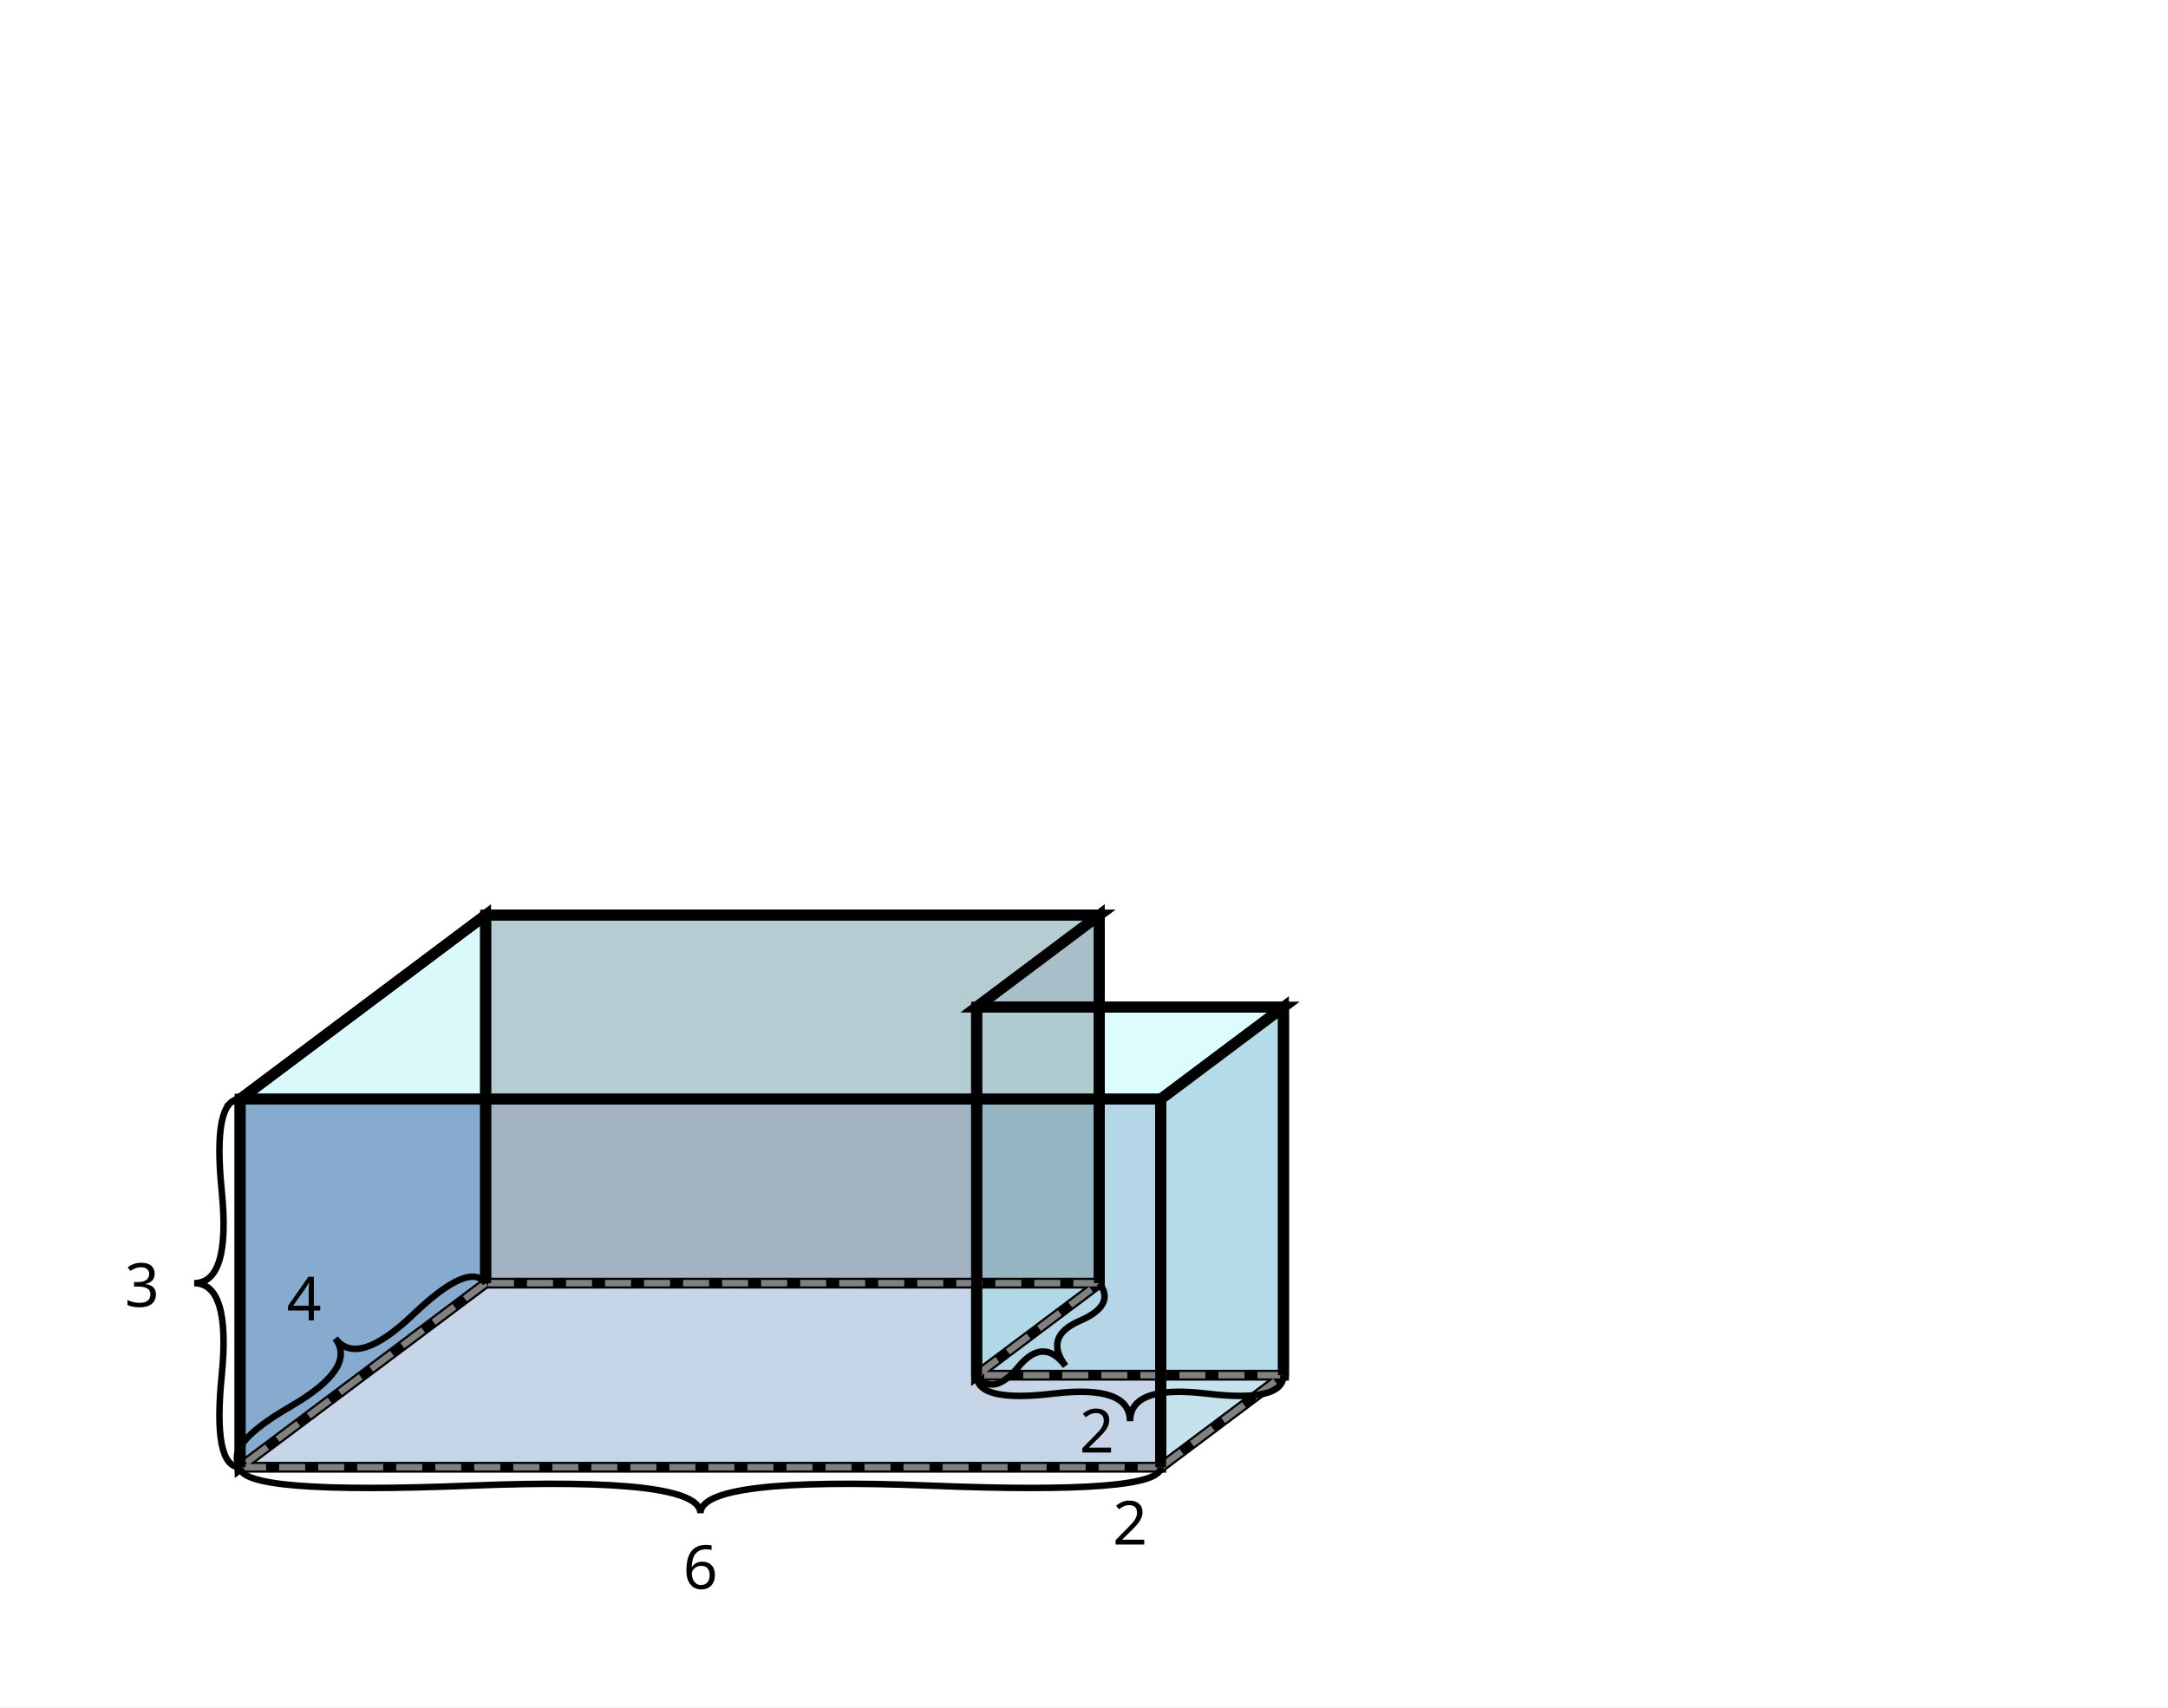
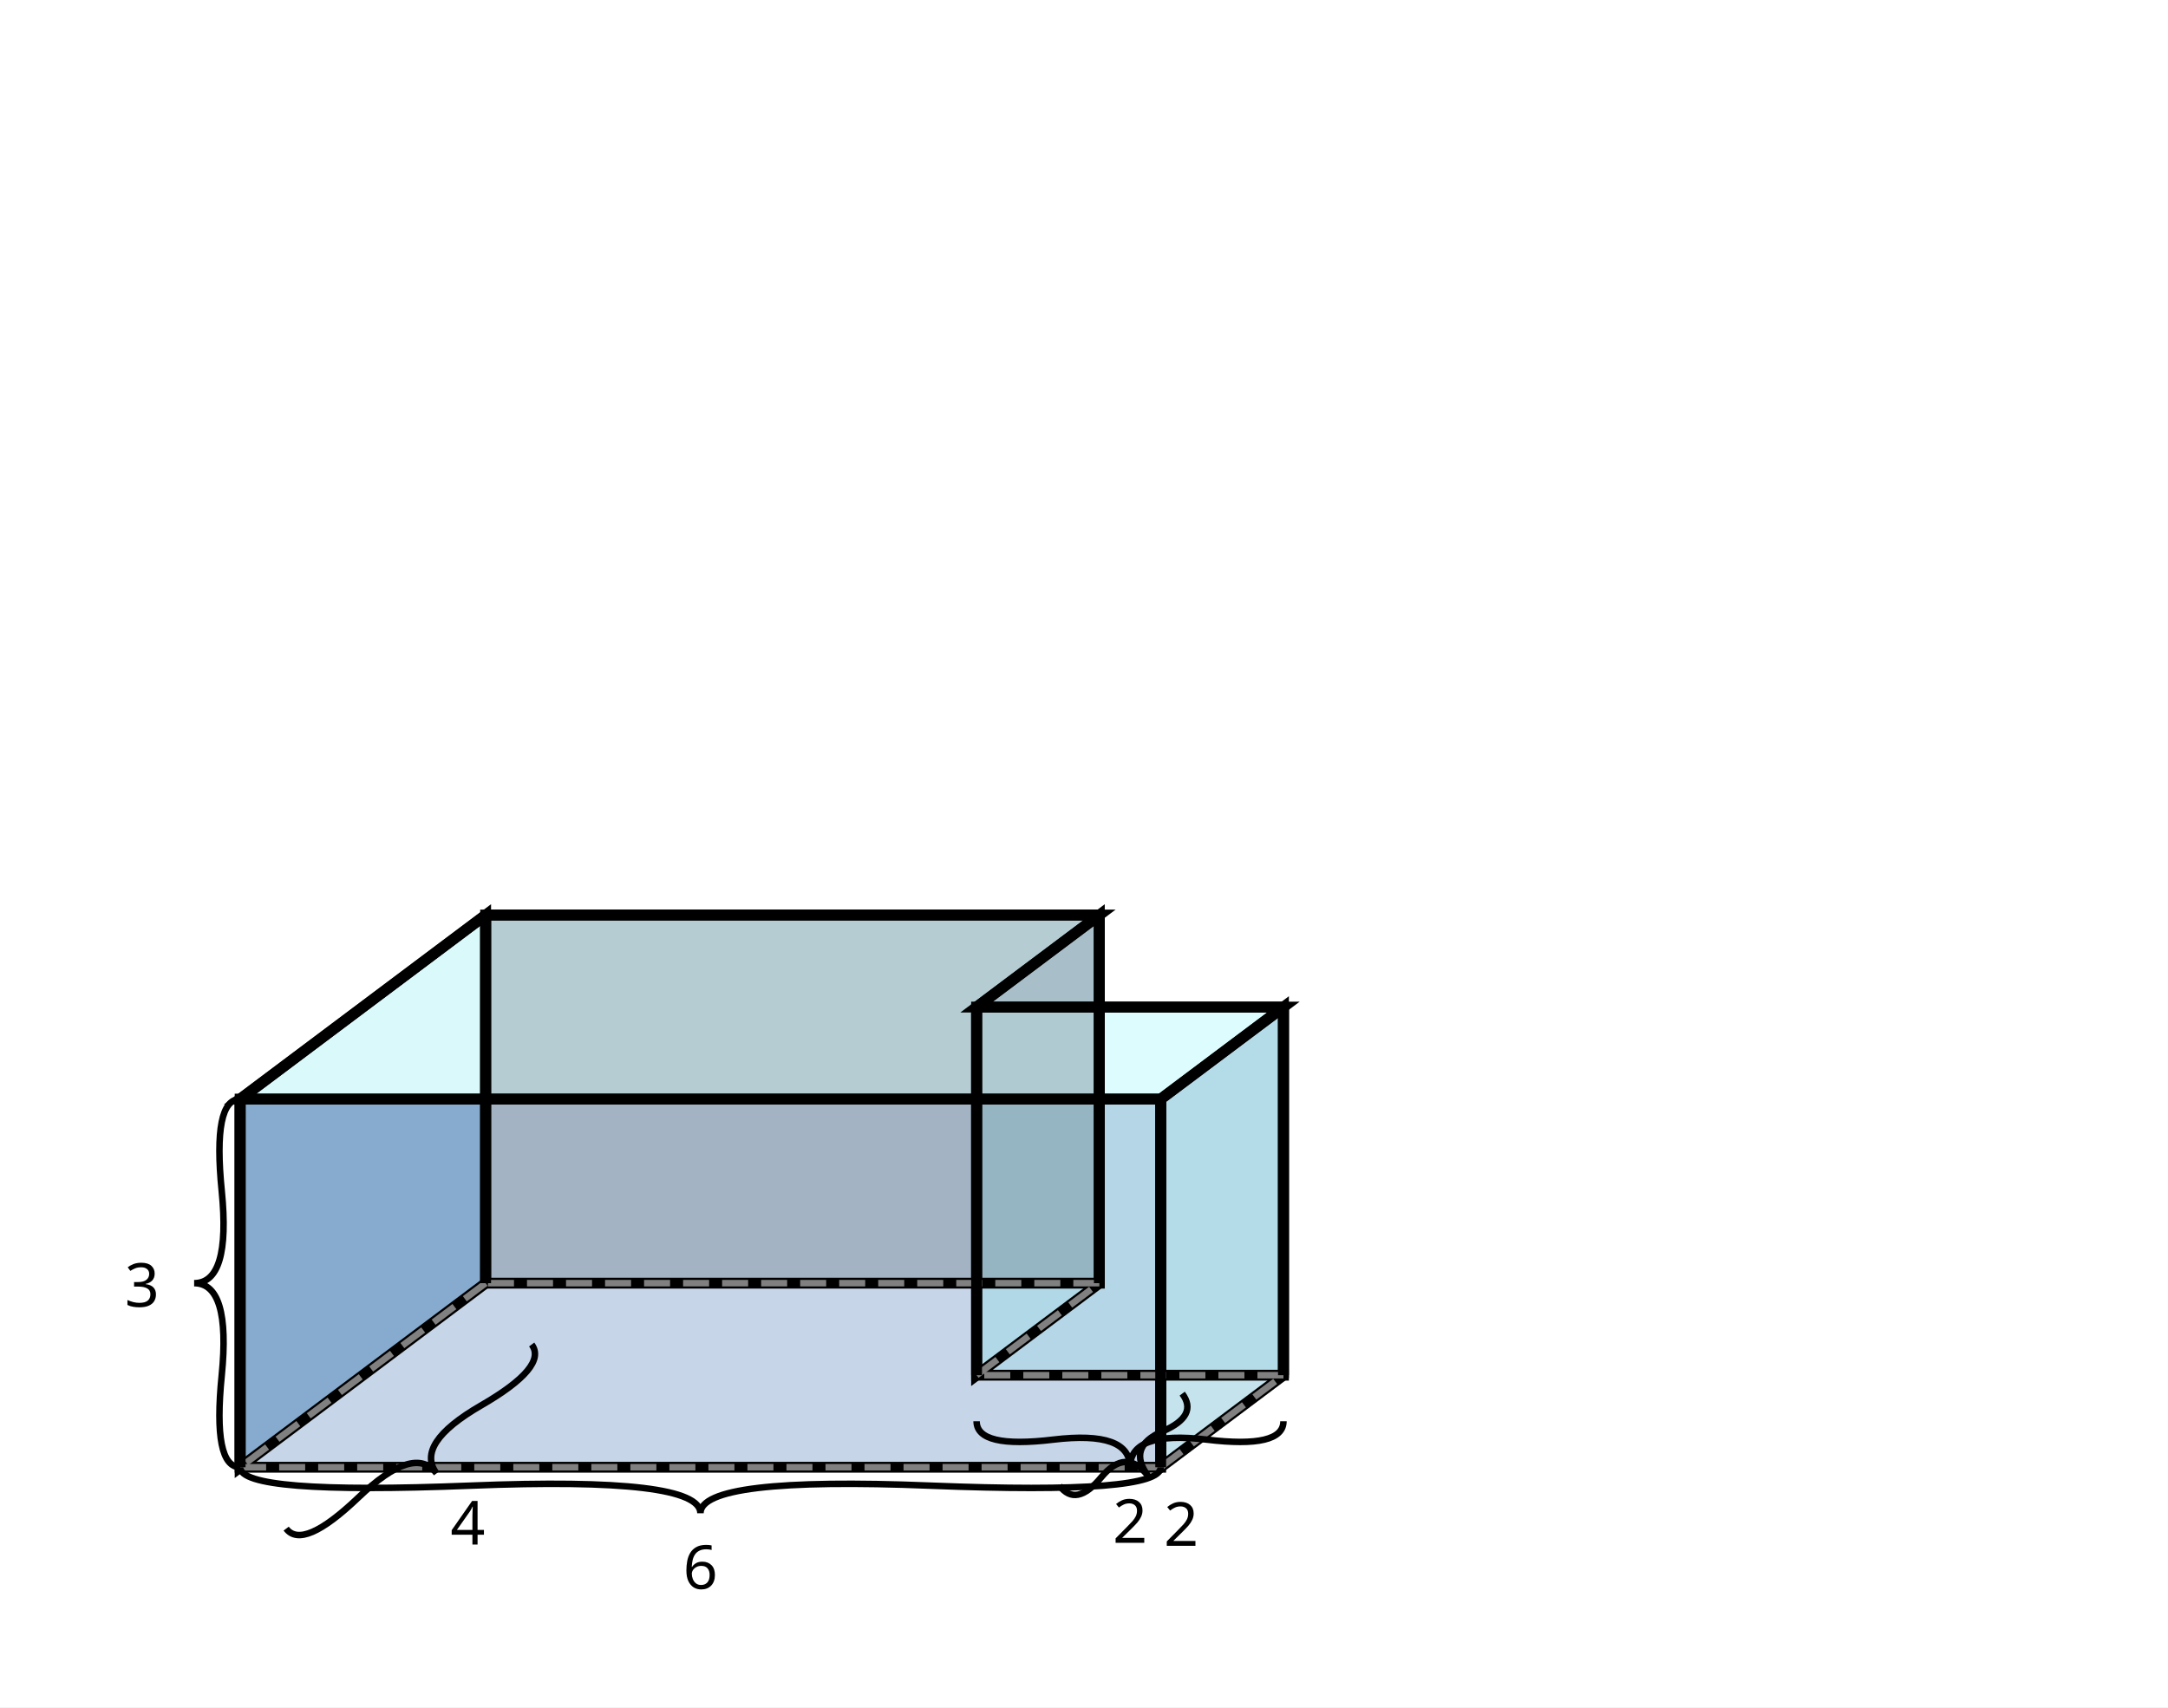
<svg xmlns="http://www.w3.org/2000/svg" width="500" height="393.846" viewBox="0 0 500 393.846">
  <defs>
    <marker id="arrowhead" markerWidth="8" markerHeight="6" refX="8" refY="3" orient="auto">
      <path d="M 0 0 L 8 3 L 0 6 Z" fill="black" />
    </marker>
    <marker id="arrowhead-start" markerWidth="8" markerHeight="6" refX="0" refY="3" orient="auto-start-reverse">
      <path d="M 0 0 L 8 3 L 0 6 Z" fill="black" />
    </marker>
    <style>
    @font-face { font-family: 'NunitoSans'; font-weight: normal; font-style: normal; src: url('/fonts/NunitoSans-Regular.ttf'); }
    @font-face { font-family: 'NunitoSans'; font-weight: bold; font-style: normal; src: url('/fonts/NunitoSans-Bold.ttf'); }
    @font-face { font-family: 'NunitoSans'; font-weight: normal; font-style: italic; src: url('/fonts/NunitoSans-Italic.ttf'); }
    @font-face { font-family: 'NunitoSans'; font-weight: bold; font-style: italic; src: url('/fonts/NunitoSans-BoldItalic.ttf'); }
</style>
  </defs>
  <rect x="0" y="0" width="500" height="393.846" fill="white" />
  <polygon data-ir-id="__pydsl_poly_13" data-role="fill" points="55.38,338.46 267.69,338.46 267.69,253.54 55.38,253.54" fill="lightsteelblue" fill-opacity="0.7" stroke="none" />
  <polygon data-ir-id="__pydsl_poly_16" data-role="fill" points="267.69,338.46 296.00,317.23 296.00,232.31 267.69,253.54" fill="lightblue" fill-opacity="0.7" stroke="none" />
  <polygon data-ir-id="__pydsl_poly_19" data-role="fill" points="296.00,317.23 225.23,317.23 225.23,232.31 296.00,232.31" fill="lightblue" fill-opacity="0.7" stroke="none" />
  <polygon data-ir-id="__pydsl_poly_22" data-role="fill" points="225.23,317.23 253.54,296.00 253.54,211.08 225.23,232.31" fill="lightblue" fill-opacity="0.6" stroke="none" />
  <polygon data-ir-id="__pydsl_poly_25" data-role="fill" points="55.38,338.46 112.00,296.00 112.00,211.08 55.38,253.54" fill="steelblue" fill-opacity="0.5" stroke="none" />
  <polygon data-ir-id="__pydsl_poly_28" data-role="fill" points="55.38,253.54 267.69,253.54 296.00,232.31 225.23,232.31 253.54,211.08 112.00,211.08" fill="lightcyan" fill-opacity="0.9" stroke="none" />
  <polygon data-ir-id="__pydsl_poly_31" data-role="fill" points="112.00,296.00 253.54,296.00 253.54,211.08 112.00,211.08" fill="slategray" fill-opacity="0.4" stroke="none" />
  <polygon data-ir-id="__pydsl_poly_13" data-type="polygon" data-vertices="__pydsl_pt_1,__pydsl_pt_2,__pydsl_pt_8,__pydsl_pt_7" points="55.38,338.46 267.69,338.46 267.69,253.54 55.38,253.54" fill="none" stroke="black" stroke-width="2.5" />
  <polygon data-ir-id="__pydsl_poly_16" data-type="polygon" data-vertices="__pydsl_pt_2,__pydsl_pt_3,__pydsl_pt_9,__pydsl_pt_8" points="267.69,338.46 296.00,317.23 296.00,232.31 267.69,253.54" fill="none" stroke="black" stroke-width="2.5" />
  <polygon data-ir-id="__pydsl_poly_19" data-type="polygon" data-vertices="__pydsl_pt_3,__pydsl_pt_4,__pydsl_pt_10,__pydsl_pt_9" points="296.00,317.23 225.23,317.23 225.23,232.31 296.00,232.31" fill="none" stroke="black" stroke-width="2.5" />
  <polygon data-ir-id="__pydsl_poly_22" data-type="polygon" data-vertices="__pydsl_pt_4,__pydsl_pt_5,__pydsl_pt_11,__pydsl_pt_10" points="225.23,317.23 253.54,296.00 253.54,211.08 225.23,232.31" fill="none" stroke="black" stroke-width="2.5" />
  <polygon data-ir-id="__pydsl_poly_25" data-type="polygon" data-vertices="__pydsl_pt_1,__pydsl_pt_6,__pydsl_pt_12,__pydsl_pt_7" points="55.38,338.46 112.00,296.00 112.00,211.08 55.38,253.54" fill="none" stroke="black" stroke-width="2.5" />
  <polygon data-ir-id="__pydsl_poly_28" data-type="polygon" data-vertices="__pydsl_pt_7,__pydsl_pt_8,__pydsl_pt_9,__pydsl_pt_10,__pydsl_pt_11,__pydsl_pt_12" points="55.38,253.54 267.69,253.54 296.00,232.31 225.23,232.31 253.54,211.08 112.00,211.08" fill="none" stroke="black" stroke-width="2.5" />
  <polygon data-ir-id="__pydsl_poly_31" data-type="polygon" data-vertices="__pydsl_pt_6,__pydsl_pt_5,__pydsl_pt_11,__pydsl_pt_12" points="112.00,296.00 253.54,296.00 253.54,211.08 112.00,211.08" fill="none" stroke="black" stroke-width="2.5" />
  <line data-ir-id="__pydsl_seg_34" data-type="segment" data-endpoints="__pydsl_pt_1,__pydsl_pt_2" x1="55.38" y1="338.46" x2="267.69" y2="338.46" stroke="gray" stroke-width="1.5" stroke-dasharray="6,3" />
  <line data-ir-id="__pydsl_seg_36" data-type="segment" data-endpoints="__pydsl_pt_2,__pydsl_pt_3" x1="267.69" y1="338.46" x2="296.00" y2="317.23" stroke="gray" stroke-width="1.5" stroke-dasharray="6,3" />
  <line data-ir-id="__pydsl_seg_38" data-type="segment" data-endpoints="__pydsl_pt_3,__pydsl_pt_4" x1="296.00" y1="317.23" x2="225.23" y2="317.23" stroke="gray" stroke-width="1.5" stroke-dasharray="6,3" />
  <line data-ir-id="__pydsl_seg_40" data-type="segment" data-endpoints="__pydsl_pt_4,__pydsl_pt_5" x1="225.23" y1="317.23" x2="253.54" y2="296.00" stroke="gray" stroke-width="1.5" stroke-dasharray="6,3" />
  <line data-ir-id="__pydsl_seg_42" data-type="segment" data-endpoints="__pydsl_pt_5,__pydsl_pt_6" x1="253.54" y1="296.00" x2="112.00" y2="296.00" stroke="gray" stroke-width="1.5" stroke-dasharray="6,3" />
  <line data-ir-id="__pydsl_seg_44" data-type="segment" data-endpoints="__pydsl_pt_6,__pydsl_pt_1" x1="112.00" y1="296.00" x2="55.38" y2="338.46" stroke="gray" stroke-width="1.5" stroke-dasharray="6,3" />
  <line data-ir-id="__pydsl_seg_46" data-type="segment" data-endpoints="__pydsl_pt_1,__pydsl_pt_7" x1="55.38" y1="338.46" x2="55.38" y2="253.54" stroke="black" stroke-width="2.5" />
  <line data-ir-id="__pydsl_seg_48" data-type="segment" data-endpoints="__pydsl_pt_2,__pydsl_pt_8" x1="267.69" y1="338.46" x2="267.69" y2="253.54" stroke="black" stroke-width="2.5" />
  <line data-ir-id="__pydsl_seg_50" data-type="segment" data-endpoints="__pydsl_pt_3,__pydsl_pt_9" x1="296.00" y1="317.23" x2="296.00" y2="232.31" stroke="black" stroke-width="2.5" />
  <line data-ir-id="__pydsl_seg_52" data-type="segment" data-endpoints="__pydsl_pt_4,__pydsl_pt_10" x1="225.23" y1="317.23" x2="225.23" y2="232.31" stroke="black" stroke-width="2.5" />
  <line data-ir-id="__pydsl_seg_54" data-type="segment" data-endpoints="__pydsl_pt_5,__pydsl_pt_11" x1="253.54" y1="296.00" x2="253.54" y2="211.08" stroke="black" stroke-width="2.5" />
  <line data-ir-id="__pydsl_seg_56" data-type="segment" data-endpoints="__pydsl_pt_6,__pydsl_pt_12" x1="112.00" y1="296.00" x2="112.00" y2="211.08" stroke="black" stroke-width="2.5" />
  <path data-role="brace" d="M 55.38,338.46 C 55.38,342.71 73.08,344.12 108.46,342.71 C 143.85,341.29 161.54,343.42 161.54,349.08 C 161.54,343.42 179.23,341.29 214.62,342.71 C 250.00,344.12 267.69,342.71 267.69,338.46" fill="none" stroke="black" stroke-width="1.5" />
-   <path data-role="brace" d="M 55.38,338.46 C 52.84,335.06 56.71,330.39 66.99,324.45 C 77.28,318.50 80.72,313.27 77.32,308.74 C 80.72,313.27 86.71,311.43 95.30,303.22 C 103.89,295.01 109.45,292.60 112.00,296.00" fill="none" stroke="black" stroke-width="1.5" />
+   <path data-role="brace" d="M 66.00,352.62 C 68.55,356.01 74.11,353.61 82.70,345.40 C 91.29,337.19 97.28,335.35 100.68,339.88 C 97.28,335.35 100.72,330.11 111.01,324.17 C 121.29,318.22 125.16,313.55 122.62,310.15" fill="none" stroke="black" stroke-width="1.5" />
  <path data-role="brace" d="M 55.38,338.46 C 51.14,338.46 49.72,331.38 51.14,317.23 C 52.55,303.08 50.43,296.00 44.77,296.00 C 50.43,296.00 52.55,288.92 51.14,274.77 C 49.72,260.62 51.14,253.54 55.38,253.54" fill="none" stroke="black" stroke-width="1.5" />
-   <path data-role="brace" d="M 225.23,317.23 C 225.23,321.48 231.13,322.89 242.92,321.48 C 254.72,320.06 260.62,322.18 260.62,327.85 C 260.62,322.18 266.51,320.06 278.31,321.48 C 290.10,322.89 296.00,321.48 296.00,317.23" fill="none" stroke="black" stroke-width="1.5" />
-   <path data-role="brace" d="M 225.23,317.23 C 227.78,320.63 230.99,319.99 234.86,315.32 C 238.72,310.65 242.36,310.58 245.75,315.11 C 242.36,310.58 243.44,307.11 249.01,304.70 C 254.58,302.30 256.09,299.40 253.54,296.00" fill="none" stroke="black" stroke-width="1.5" />
+   <path data-role="brace" d="M 225.23,327.85 C 225.23,332.09 231.13,333.51 242.92,332.09 C 254.72,330.68 260.62,332.80 260.62,338.46 C 260.62,332.80 266.51,330.68 278.31,332.09 C 290.10,333.51 296.00,332.09 296.00,327.85" fill="none" stroke="black" stroke-width="1.5" />
+   <path data-role="brace" d="M 244.34,342.71 C 246.89,346.10 250.09,345.47 253.96,340.80 C 257.83,336.13 261.46,336.06 264.86,340.58 C 261.46,336.06 262.55,332.59 268.12,330.18 C 273.68,327.78 275.19,324.87 272.65,321.48" fill="none" stroke="black" stroke-width="1.5" />
  <text data-role="label-brace" data-bbox="156.99,354.08,166.09,368.08" data-label-text="6" x="161.54" y="361.08" font-family="NunitoSans" font-size="14" fill="black" text-anchor="middle" dominant-baseline="central">6</text>
-   <text data-role="label-brace" data-bbox="65.57,292.14,74.67,306.14" data-label-text="4" x="70.12" y="299.14" font-family="NunitoSans" font-size="14" fill="black" text-anchor="middle" dominant-baseline="central">4</text>
+   <text data-role="label-brace" data-bbox="103.33,343.86,112.43,357.86" data-label-text="4" x="107.88" y="350.86" font-family="NunitoSans" font-size="14" fill="black" text-anchor="middle" dominant-baseline="central">4</text>
  <text data-role="label-brace" data-bbox="28.22,289.00,37.32,303.00" data-label-text="3" x="32.77" y="296.00" font-family="NunitoSans" font-size="14" fill="black" text-anchor="middle" dominant-baseline="central">3</text>
-   <text data-role="label-brace" data-bbox="256.07,343.86,265.17,357.86" data-label-text="2" x="260.62" y="350.86" font-family="NunitoSans" font-size="14" fill="black" text-anchor="middle" dominant-baseline="central">2</text>
-   <text data-role="label-brace" data-bbox="248.40,322.63,257.50,336.63" data-label-text="2" x="252.95" y="329.63" font-family="NunitoSans" font-size="14" fill="black" text-anchor="middle" dominant-baseline="central">2</text>
+   <text data-role="label-brace" data-bbox="256.07,343.46,265.17,357.46" data-label-text="2" x="260.62" y="350.46" font-family="NunitoSans" font-size="14" fill="black" text-anchor="middle" dominant-baseline="central">2</text>
+   <text data-role="label-brace" data-bbox="267.87,344.16,276.97,358.16" data-label-text="2" x="272.42" y="351.16" font-family="NunitoSans" font-size="14" fill="black" text-anchor="middle" dominant-baseline="central">2</text>
  <text data-role="label-point" data-for="__pydsl_pt_7" data-bbox="34.28,234.54,43.38,248.54" data-label-text="" x="43.38" y="241.54" font-family="NunitoSans" font-size="14" fill="black" text-anchor="end" dominant-baseline="central" />
</svg>
